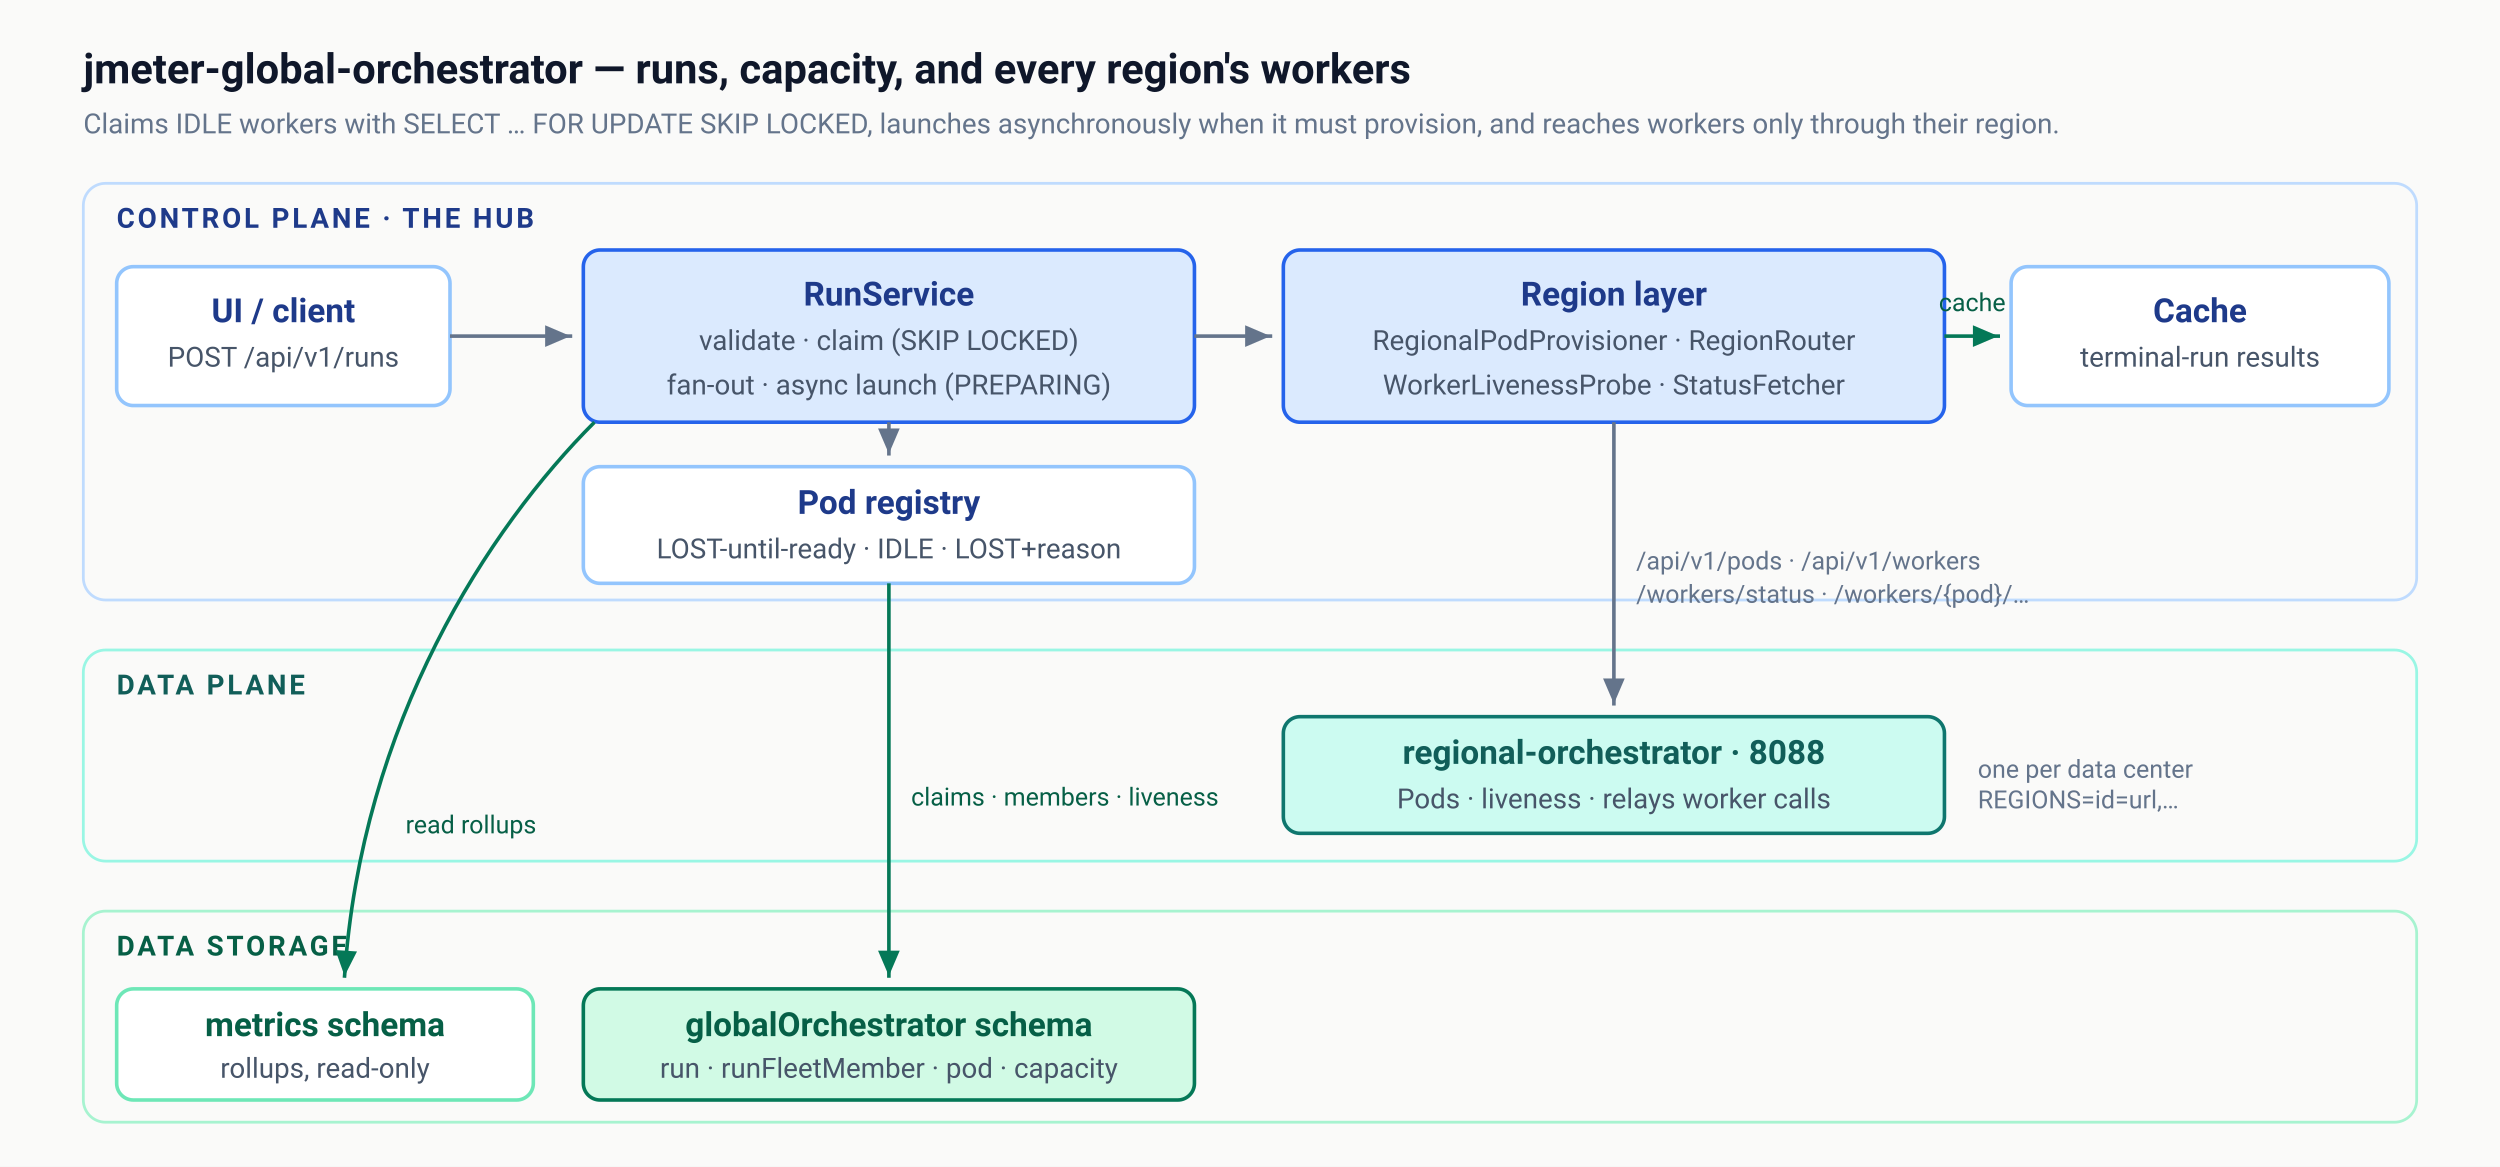
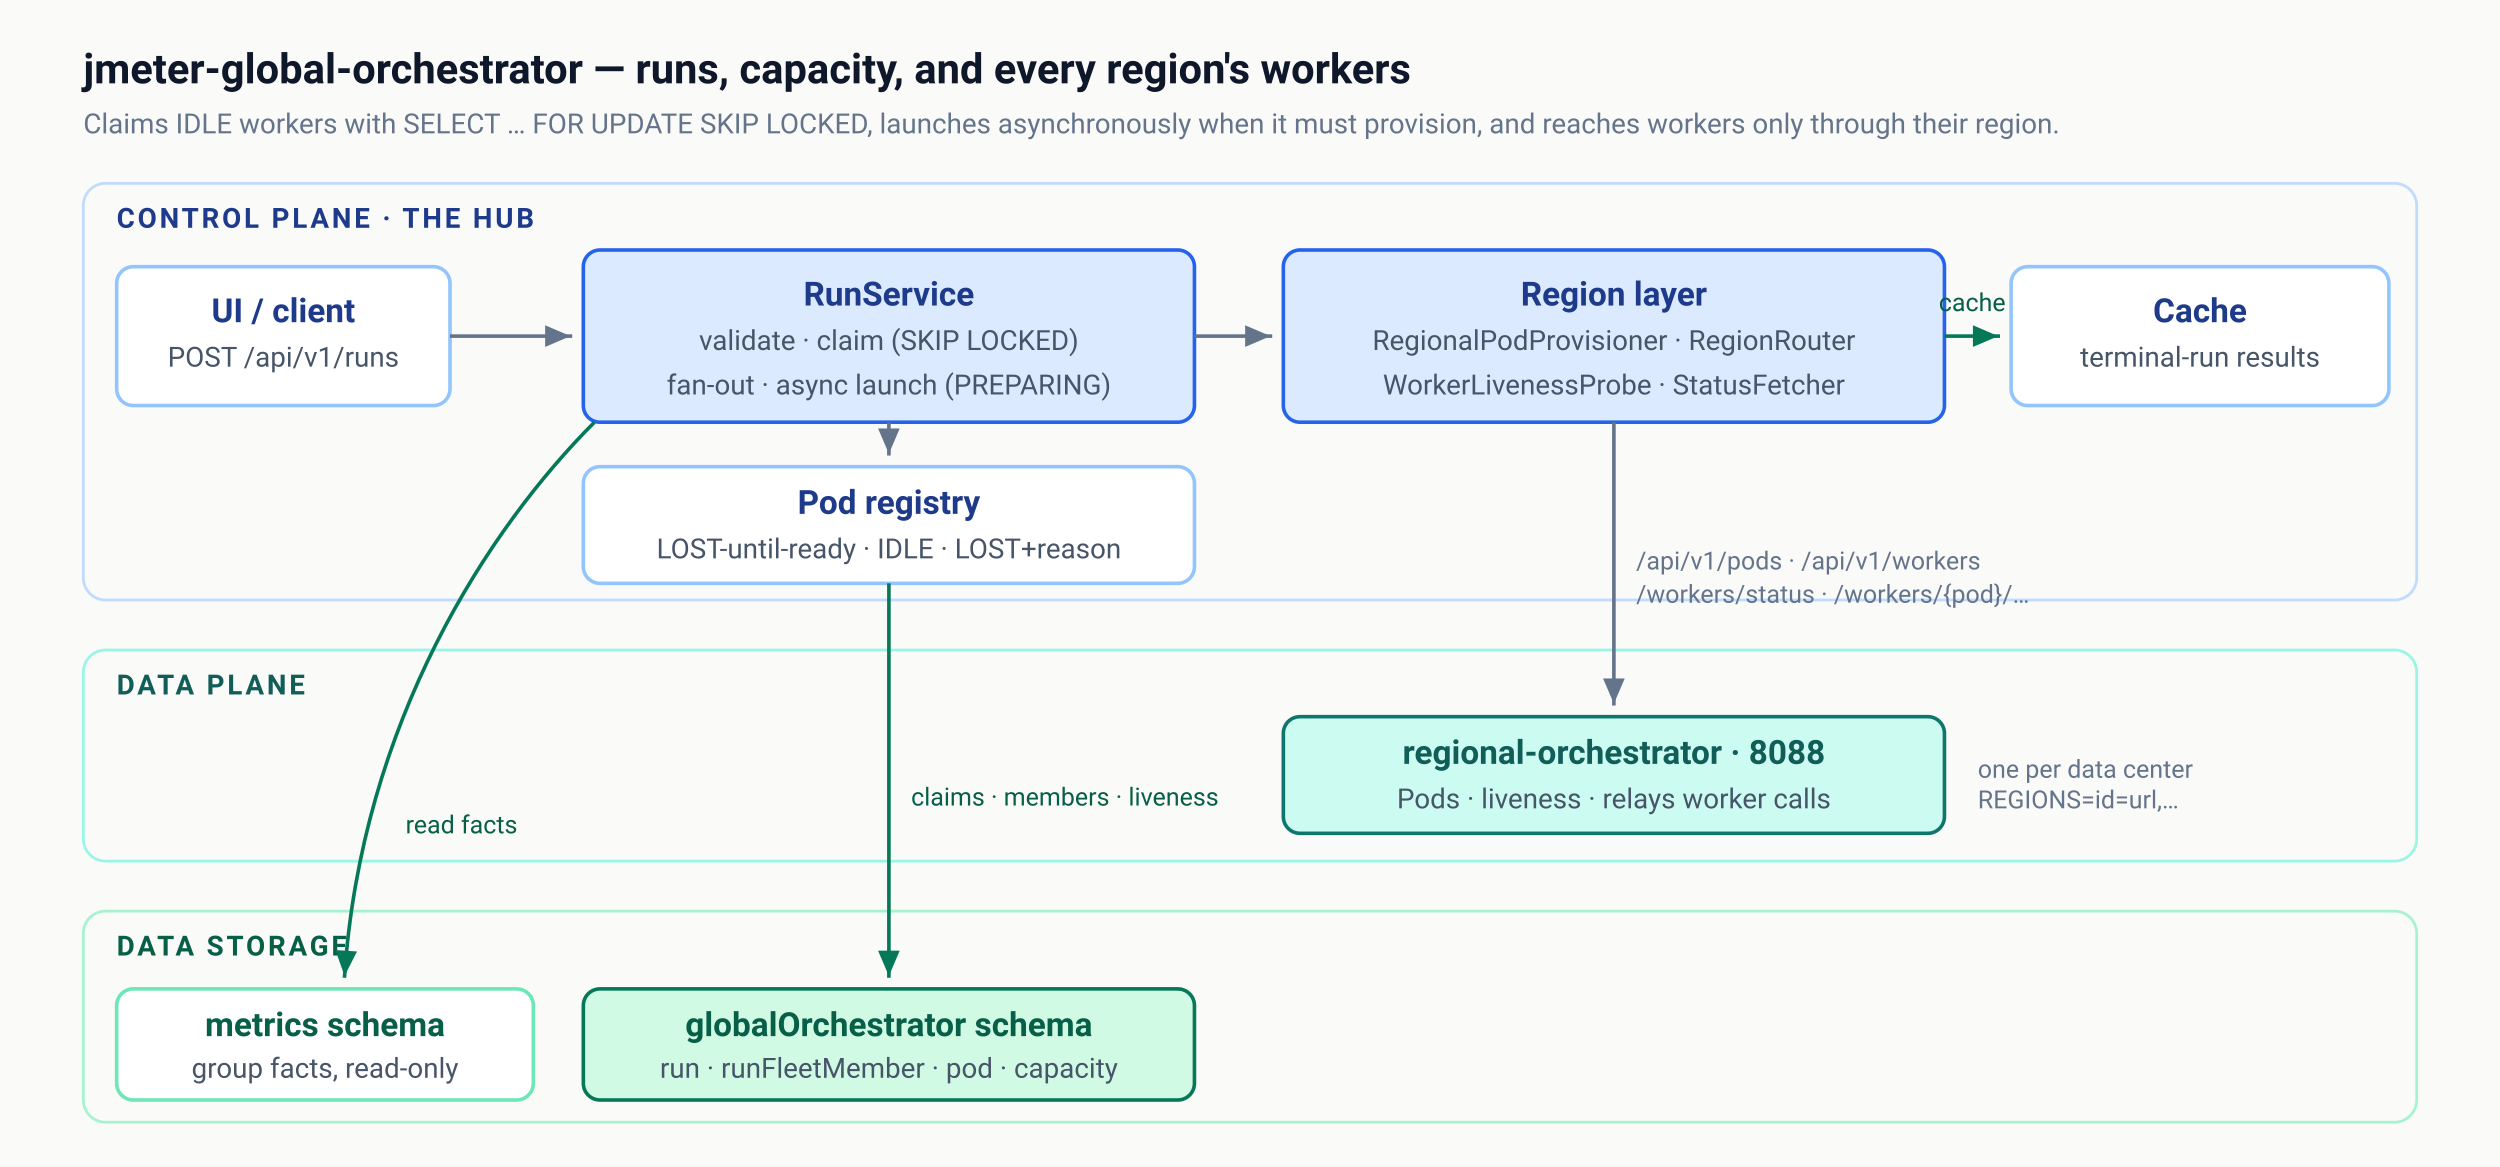
<svg xmlns="http://www.w3.org/2000/svg" viewBox="0 0 900 420" width="900" height="420" font-family="-apple-system, 'Segoe UI', Roboto, Helvetica, Arial, sans-serif">
  <defs>
    <marker id="a" markerWidth="9" markerHeight="9" refX="7.5" refY="3" orient="auto" markerUnits="strokeWidth">
      <path d="M0,0 L0,6 L7,3 z" fill="#64748b" />
    </marker>
    <marker id="ag" markerWidth="9" markerHeight="9" refX="7.5" refY="3" orient="auto" markerUnits="strokeWidth">
      <path d="M0,0 L0,6 L7,3 z" fill="#047857" />
    </marker>
  </defs>
  <rect width="900" height="420" fill="#fafaf9" />
  <text x="30" y="30" font-size="15" font-weight="700" fill="#0f172a">jmeter-global-orchestrator — runs, capacity, and every region's workers</text>
  <text x="30" y="48" font-size="10" fill="#64748b">Claims IDLE workers with SELECT … FOR UPDATE SKIP LOCKED, launches asynchronously when it must provision, and reaches workers only through their region.</text>
  <rect x="30" y="66" width="840" height="150" rx="8" fill="none" stroke="#bfdbfe" />
  <text x="42" y="82" font-size="10" font-weight="600" letter-spacing="1" fill="#1e3a8a">CONTROL PLANE · THE HUB</text>
  <rect x="42" y="96" width="120" height="50" rx="6" fill="#ffffff" stroke="#93c5fd" stroke-width="1.3" />
  <text x="102" y="116" text-anchor="middle" font-size="12" font-weight="600" fill="#1e3a8a">UI / client</text>
  <text x="102" y="132" text-anchor="middle" font-size="10" fill="#475569">POST /api/v1/runs</text>
  <rect x="210" y="90" width="220" height="62" rx="6" fill="#dbeafe" stroke="#2563eb" stroke-width="1.3" />
  <text x="320" y="110" text-anchor="middle" font-size="12" font-weight="600" fill="#1e3a8a">RunService</text>
  <text x="320" y="126" text-anchor="middle" font-size="10" fill="#475569">validate · claim (SKIP LOCKED)</text>
  <text x="320" y="142" text-anchor="middle" font-size="10" fill="#475569">fan-out · async launch (PREPARING)</text>
  <rect x="462" y="90" width="238" height="62" rx="6" fill="#dbeafe" stroke="#2563eb" stroke-width="1.3" />
  <text x="581" y="110" text-anchor="middle" font-size="12" font-weight="600" fill="#1e3a8a">Region layer</text>
  <text x="581" y="126" text-anchor="middle" font-size="10" fill="#475569">RegionalPodProvisioner · RegionRouter</text>
  <text x="581" y="142" text-anchor="middle" font-size="10" fill="#475569">WorkerLivenessProbe · StatusFetcher</text>
  <rect x="210" y="168" width="220" height="42" rx="6" fill="#ffffff" stroke="#93c5fd" stroke-width="1.3" />
  <text x="320" y="185" text-anchor="middle" font-size="12" font-weight="600" fill="#1e3a8a">Pod registry</text>
  <text x="320" y="201" text-anchor="middle" font-size="10" fill="#475569">LOST-until-ready · IDLE · LOST+reason</text>
  <rect x="724" y="96" width="136" height="50" rx="6" fill="#ffffff" stroke="#93c5fd" stroke-width="1.3" />
  <text x="792" y="116" text-anchor="middle" font-size="12" font-weight="600" fill="#1e3a8a">Cache</text>
  <text x="792" y="132" text-anchor="middle" font-size="10" fill="#475569">terminal-run results</text>
  <rect x="30" y="234" width="840" height="76" rx="8" fill="none" stroke="#99f6e4" />
  <text x="42" y="250" font-size="10" font-weight="600" letter-spacing="1" fill="#115e59">DATA PLANE</text>
  <rect x="462" y="258" width="238" height="42" rx="6" fill="#ccfbf1" stroke="#0f766e" stroke-width="1.3" />
  <text x="581" y="275" text-anchor="middle" font-size="12" font-weight="600" fill="#115e59">regional-orchestrator · 8088</text>
  <text x="581" y="291" text-anchor="middle" font-size="10" fill="#475569">Pods · liveness · relays worker calls</text>
  <text x="712" y="280" font-size="9" fill="#64748b">one per data center</text>
  <text x="712" y="291" font-size="9" fill="#64748b">REGIONS=id=url,…</text>
  <rect x="30" y="328" width="840" height="76" rx="8" fill="none" stroke="#a7f3d0" />
  <text x="42" y="344" font-size="10" font-weight="600" letter-spacing="1" fill="#065f46">DATA STORAGE</text>
  <rect x="210" y="356" width="220" height="40" rx="6" fill="#d1fae5" stroke="#047857" stroke-width="1.3" />
  <text x="320" y="373" text-anchor="middle" font-size="12" font-weight="600" fill="#065f46">globalOrchestrator schema</text>
  <text x="320" y="388" text-anchor="middle" font-size="10" fill="#475569">run · runFleetMember · pod · capacity</text>
  <rect x="42" y="356" width="150" height="40" rx="6" fill="#ffffff" stroke="#6ee7b7" stroke-width="1.3" />
  <text x="117" y="373" text-anchor="middle" font-size="12" font-weight="600" fill="#065f46">metrics schema</text>
-   <text x="117" y="388" text-anchor="middle" font-size="10" fill="#475569">rollups, read-only</text>
+   <text x="117" y="388" text-anchor="middle" font-size="10" fill="#475569">group facts, read-only</text>
  <g stroke="#64748b" stroke-width="1.3" fill="none" marker-end="url(#a)">
    <line x1="162" y1="121" x2="206" y2="121" />
    <line x1="430" y1="121" x2="458" y2="121" />
    <path d="M320,152 V164" />
    <path d="M581,152 V254" />
  </g>
  <g stroke="#047857" stroke-width="1.3" fill="none" marker-end="url(#ag)">
    <path d="M320,210 V352" />
    <path d="M214,152 C176,190 130,260 124,352" />
    <path d="M700,121 H720" />
  </g>
  <g font-size="9" fill="#64748b">
    <text x="589" y="205" text-anchor="start">/api/v1/pods · /api/v1/workers</text>
    <text x="589" y="217" text-anchor="start">/workers/status · /workers/{pod}/…</text>
    <text x="328" y="290" text-anchor="start" fill="#065f46">claims · members · liveness</text>
-     <text x="146" y="300" text-anchor="start" fill="#065f46">read rollups</text>
+     <text x="146" y="300" text-anchor="start" fill="#065f46">read facts</text>
    <text x="710" y="112" text-anchor="middle" fill="#065f46">cache</text>
  </g>
</svg>
